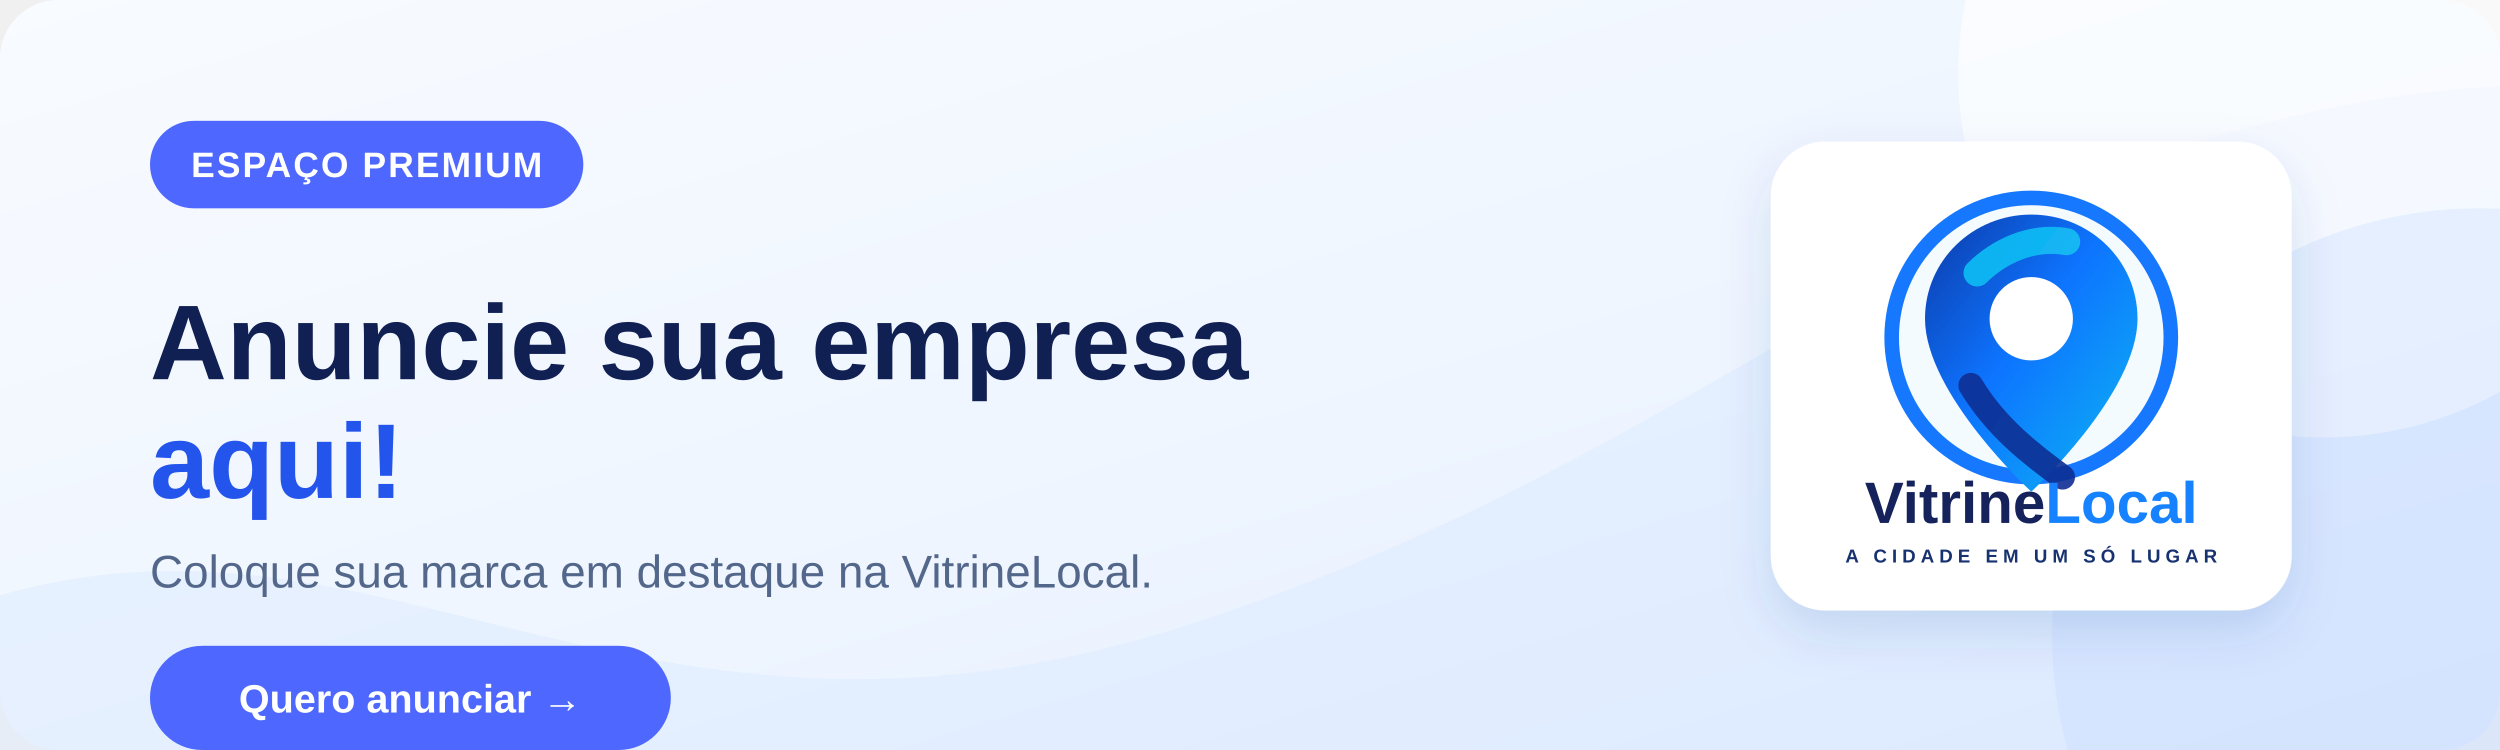
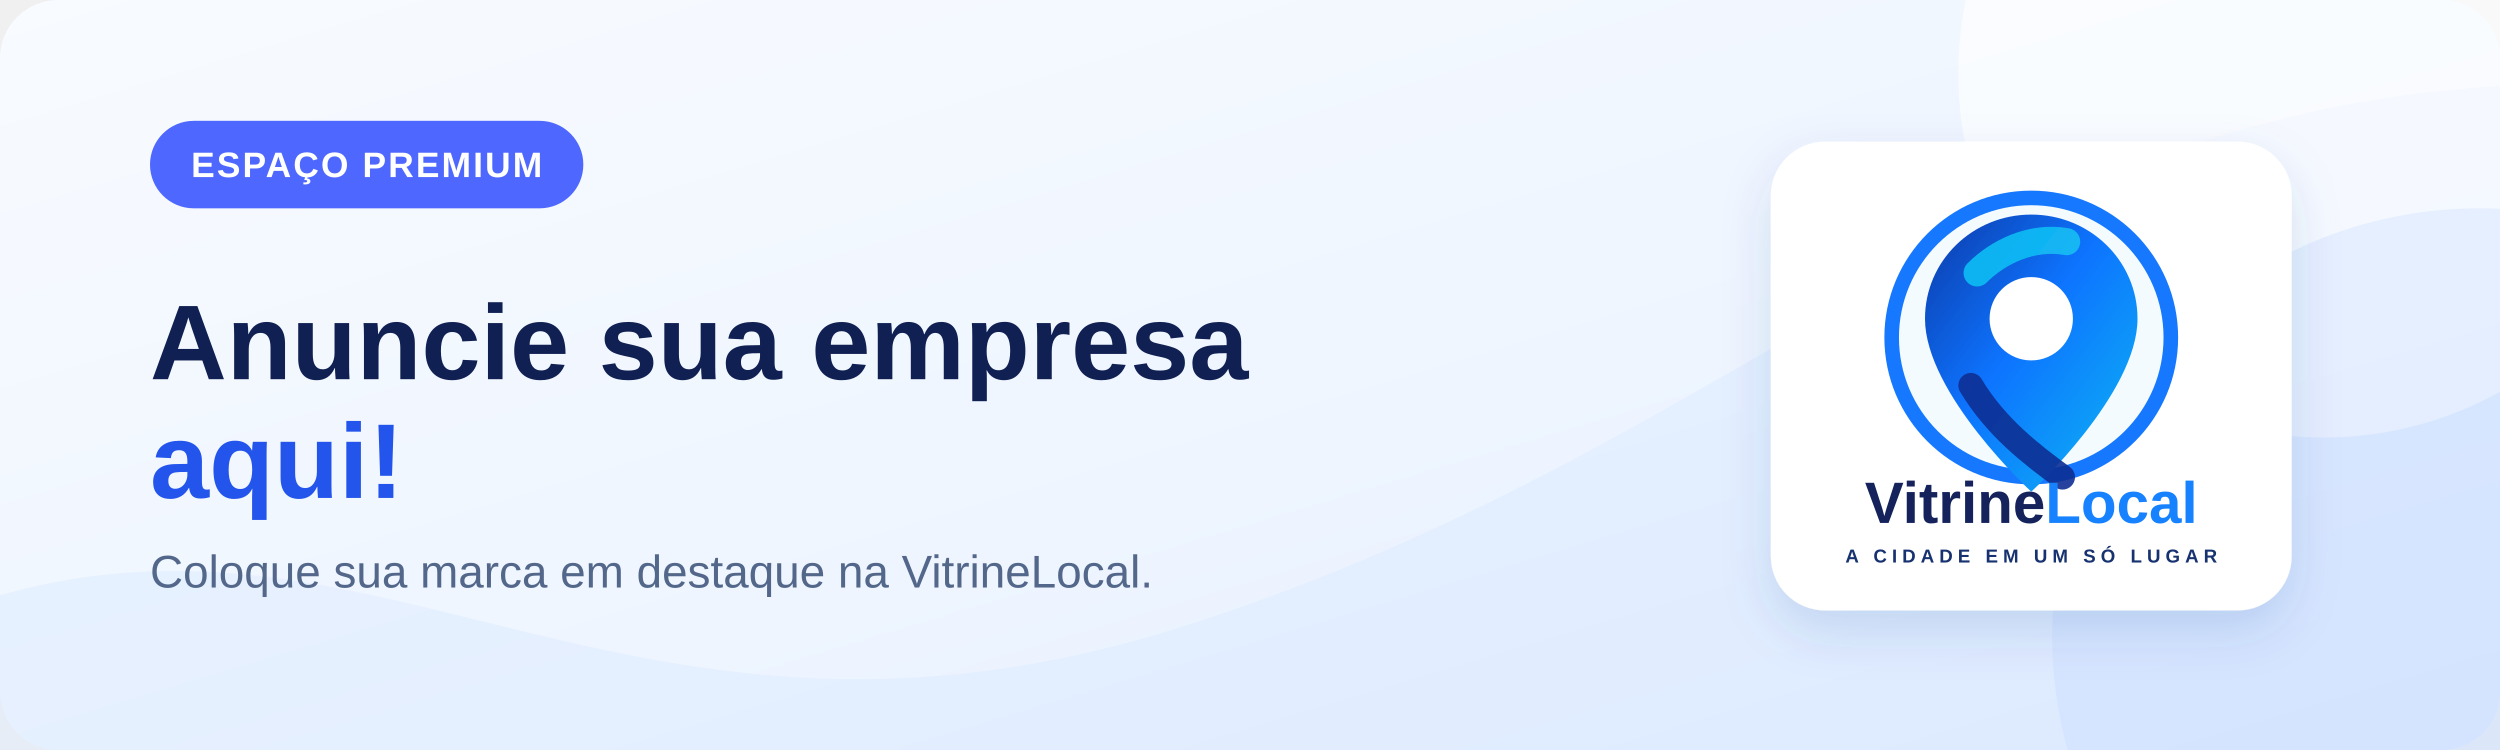
<svg xmlns="http://www.w3.org/2000/svg" viewBox="0 0 1200 360" role="img" aria-labelledby="title desc">
  <defs>
    <linearGradient id="bg" x1="0" y1="0" x2="1" y2="1">
      <stop stop-color="#f8fbff" />
      <stop offset=".58" stop-color="#eef5ff" />
      <stop offset="1" stop-color="#dfeaff" />
    </linearGradient>
    <linearGradient id="blue" x1="0" y1="0" x2="1" y2="1">
      <stop stop-color="#0b3aa8" />
      <stop offset=".45" stop-color="#1174ff" />
      <stop offset="1" stop-color="#08b7f3" />
    </linearGradient>
    <filter id="shadow" x="-30%" y="-30%" width="160%" height="160%">
      <feDropShadow dx="0" dy="10" stdDeviation="12" flood-color="#173a9a" flood-opacity=".14" />
    </filter>
  </defs>
  <rect width="1200" height="360" rx="28" fill="url(#bg)" />
  <path d="M-40 300C170 210 290 390 570 300S960 40 1240 40V360H-40Z" fill="#d9e9ff" opacity=".44" />
  <circle cx="1115" cy="35" r="175" fill="#fff" opacity=".62" />
  <circle cx="1190" cy="305" r="205" fill="#bfd5ff" opacity=".28" />
  <g transform="translate(72 58)">
    <rect width="208" height="42" rx="21" fill="#4e68ff" />
    <text x="104" y="27" text-anchor="middle" font-family="Arial,Helvetica,sans-serif" font-size="17" font-weight="700" fill="#fff" letter-spacing="1">ESPAÇO PREMIUM</text>
    <text x="0" y="124" font-family="Arial,Helvetica,sans-serif" font-size="51" font-weight="800" fill="#102052">Anuncie sua empresa</text>
    <text x="0" y="181" font-family="Arial,Helvetica,sans-serif" font-size="51" font-weight="800" fill="#2354eb">aqui!</text>
    <text x="0" y="224" font-family="Arial,Helvetica,sans-serif" font-size="22" font-weight="500" fill="#53678a">Coloque sua marca em destaque na VitrineLocal.</text>
-     <rect y="252" width="250" height="50" rx="25" fill="#4e68ff" />
-     <text x="125" y="284" text-anchor="middle" font-family="Arial,Helvetica,sans-serif" font-size="19" font-weight="700" fill="#fff">Quero anunciar →</text>
  </g>
  <g transform="translate(850 68)" filter="url(#shadow)">
    <rect width="250" height="225" rx="26" fill="#fff" />
    <g transform="translate(52 12)">
      <circle cx="73" cy="82" r="67" fill="#f4fbff" stroke="#1578ff" stroke-width="7" />
      <path d="M73 23c-28 0-51 22-51 50 0 36 51 83 51 83s51-47 51-83c0-28-23-50-51-50Z" fill="url(#blue)" />
      <circle cx="73" cy="73" r="20" fill="#fff" />
      <path d="M47 51c10-10 26-18 43-15" fill="none" stroke="#12bdf4" stroke-width="13" stroke-linecap="round" opacity=".9" />
      <path d="M44 105c12 20 29 33 44 44" fill="none" stroke="#0d2f94" stroke-width="12" stroke-linecap="round" opacity=".9" />
    </g>
    <text x="125" y="183" text-anchor="middle" font-family="Arial,Helvetica,sans-serif" font-size="28" font-weight="800" fill="#12245b">Vitrine<tspan fill="#1682ff">Local</tspan>
    </text>
    <text x="125" y="202" text-anchor="middle" font-family="Arial,Helvetica,sans-serif" font-size="9" font-weight="700" fill="#18326f" letter-spacing="2.4">A CIDADE EM UM SÓ LUGAR</text>
  </g>
</svg>
